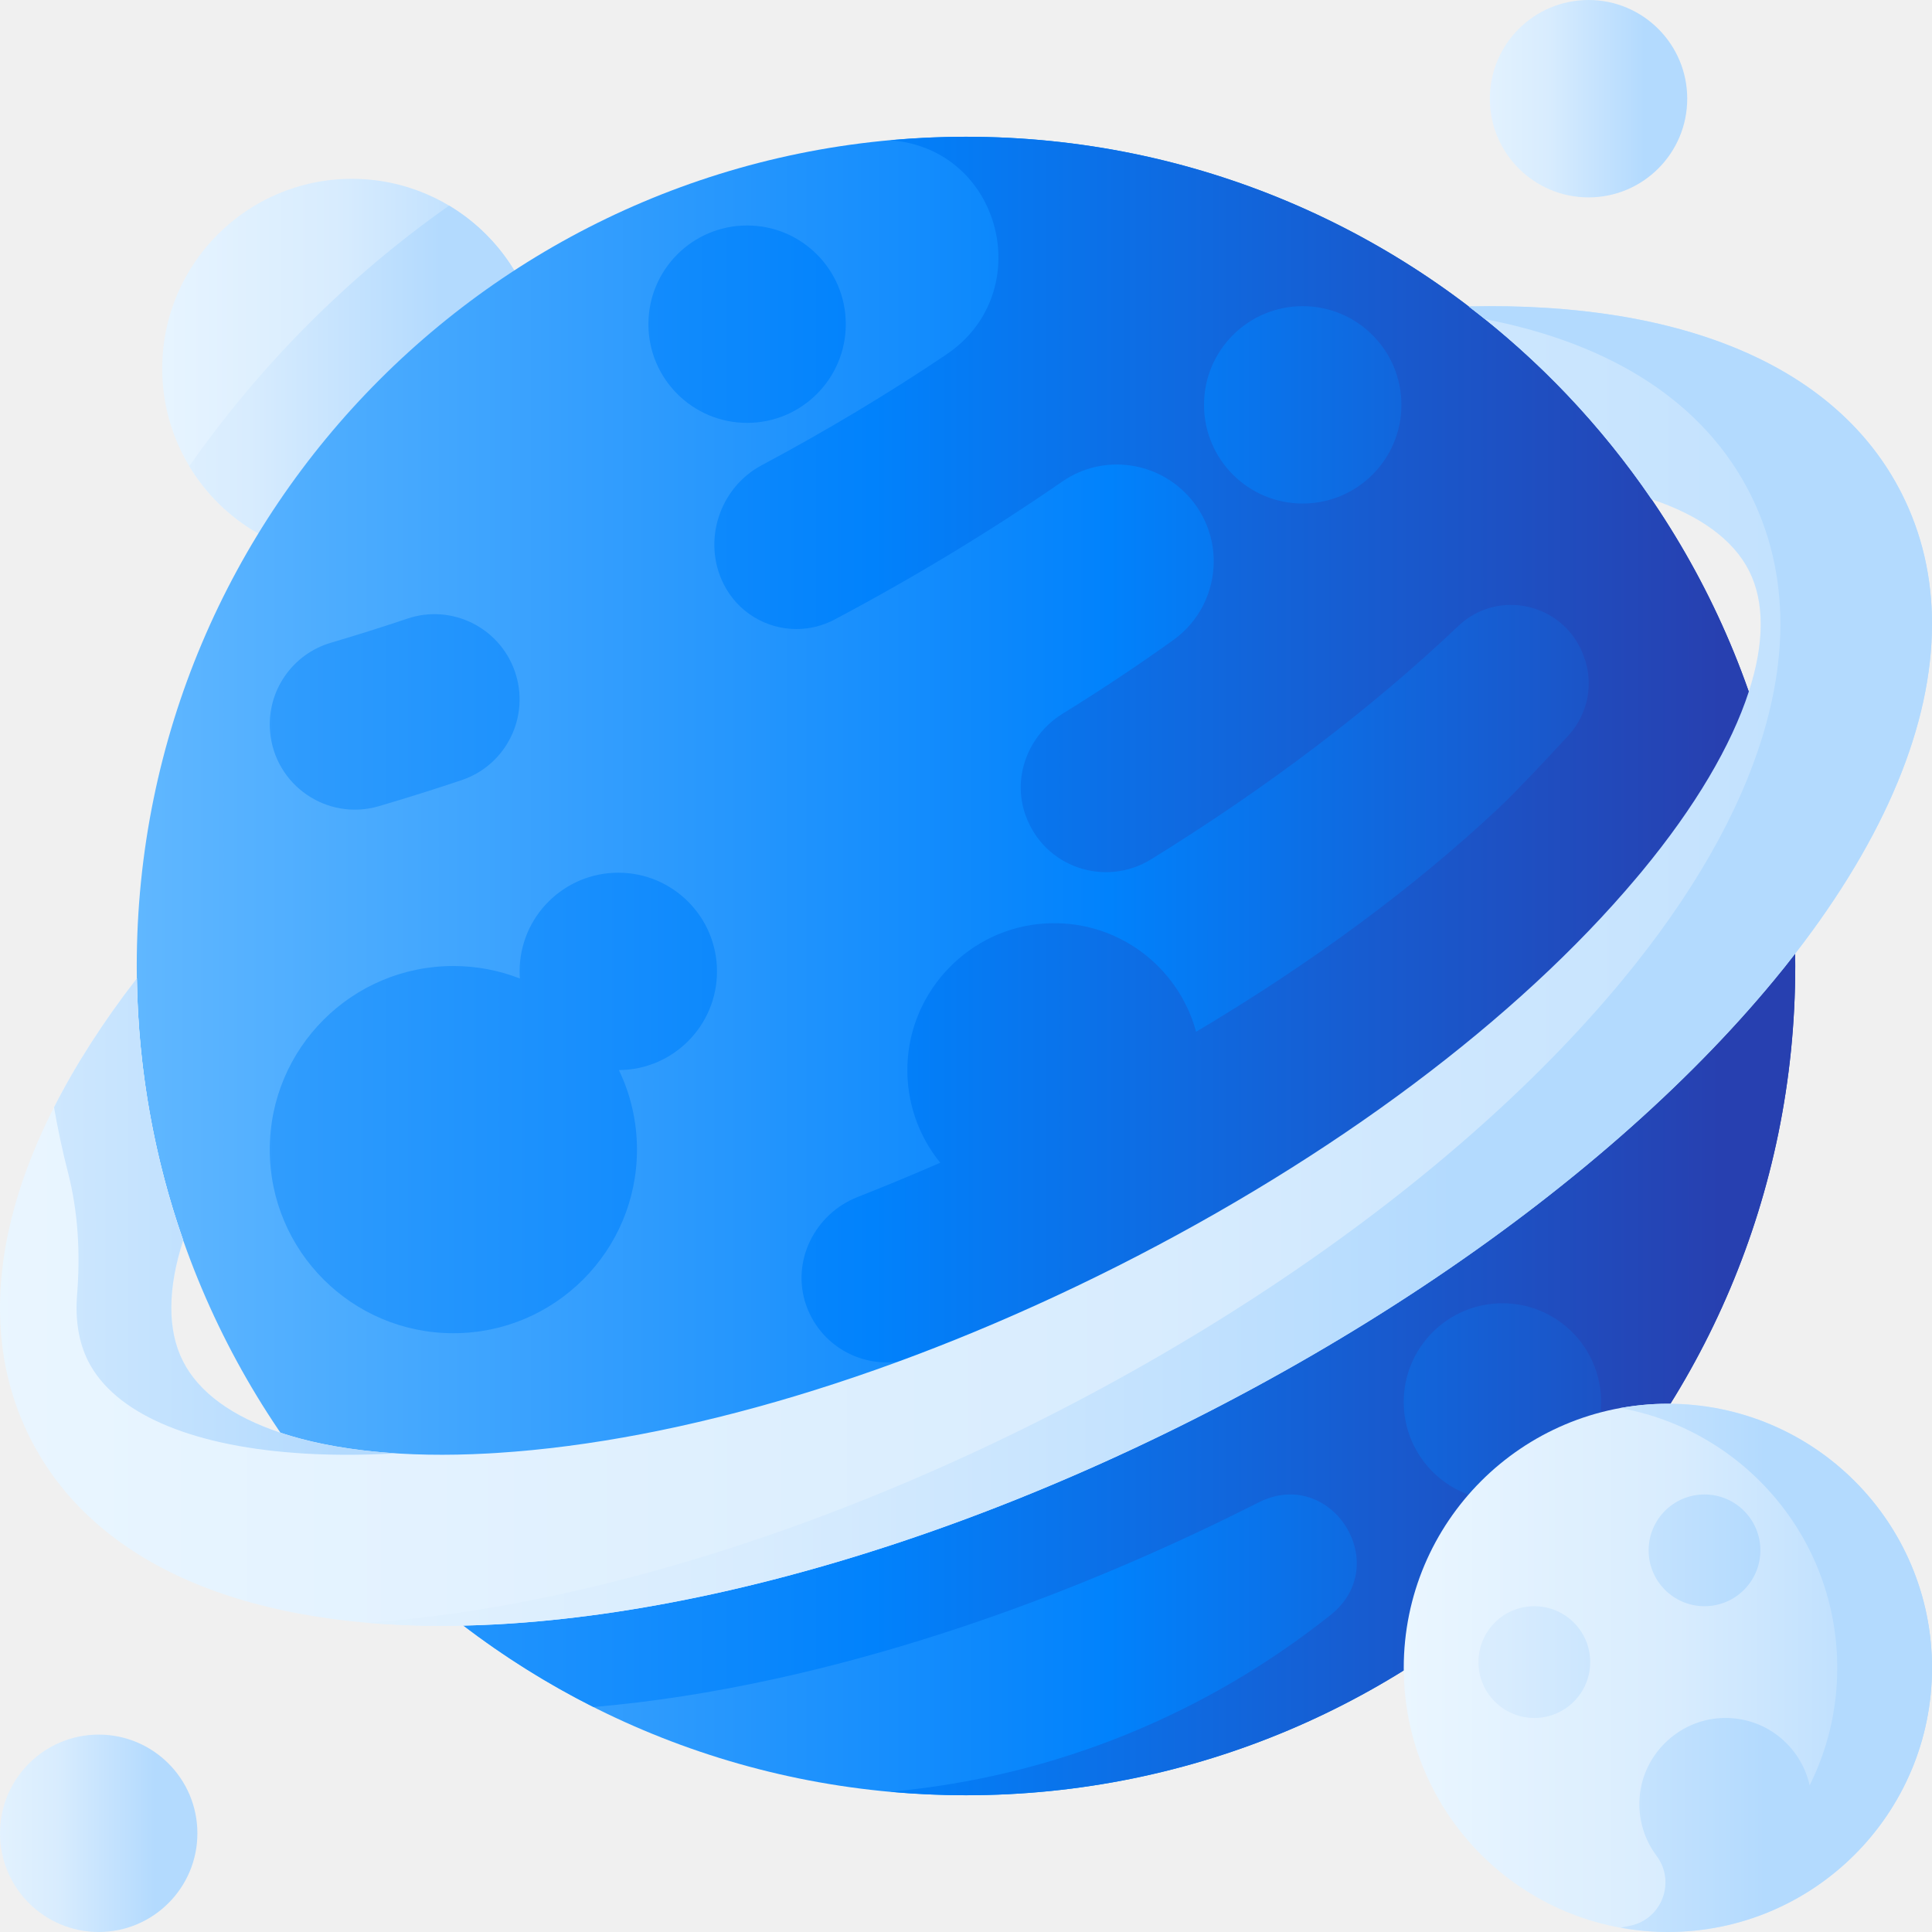
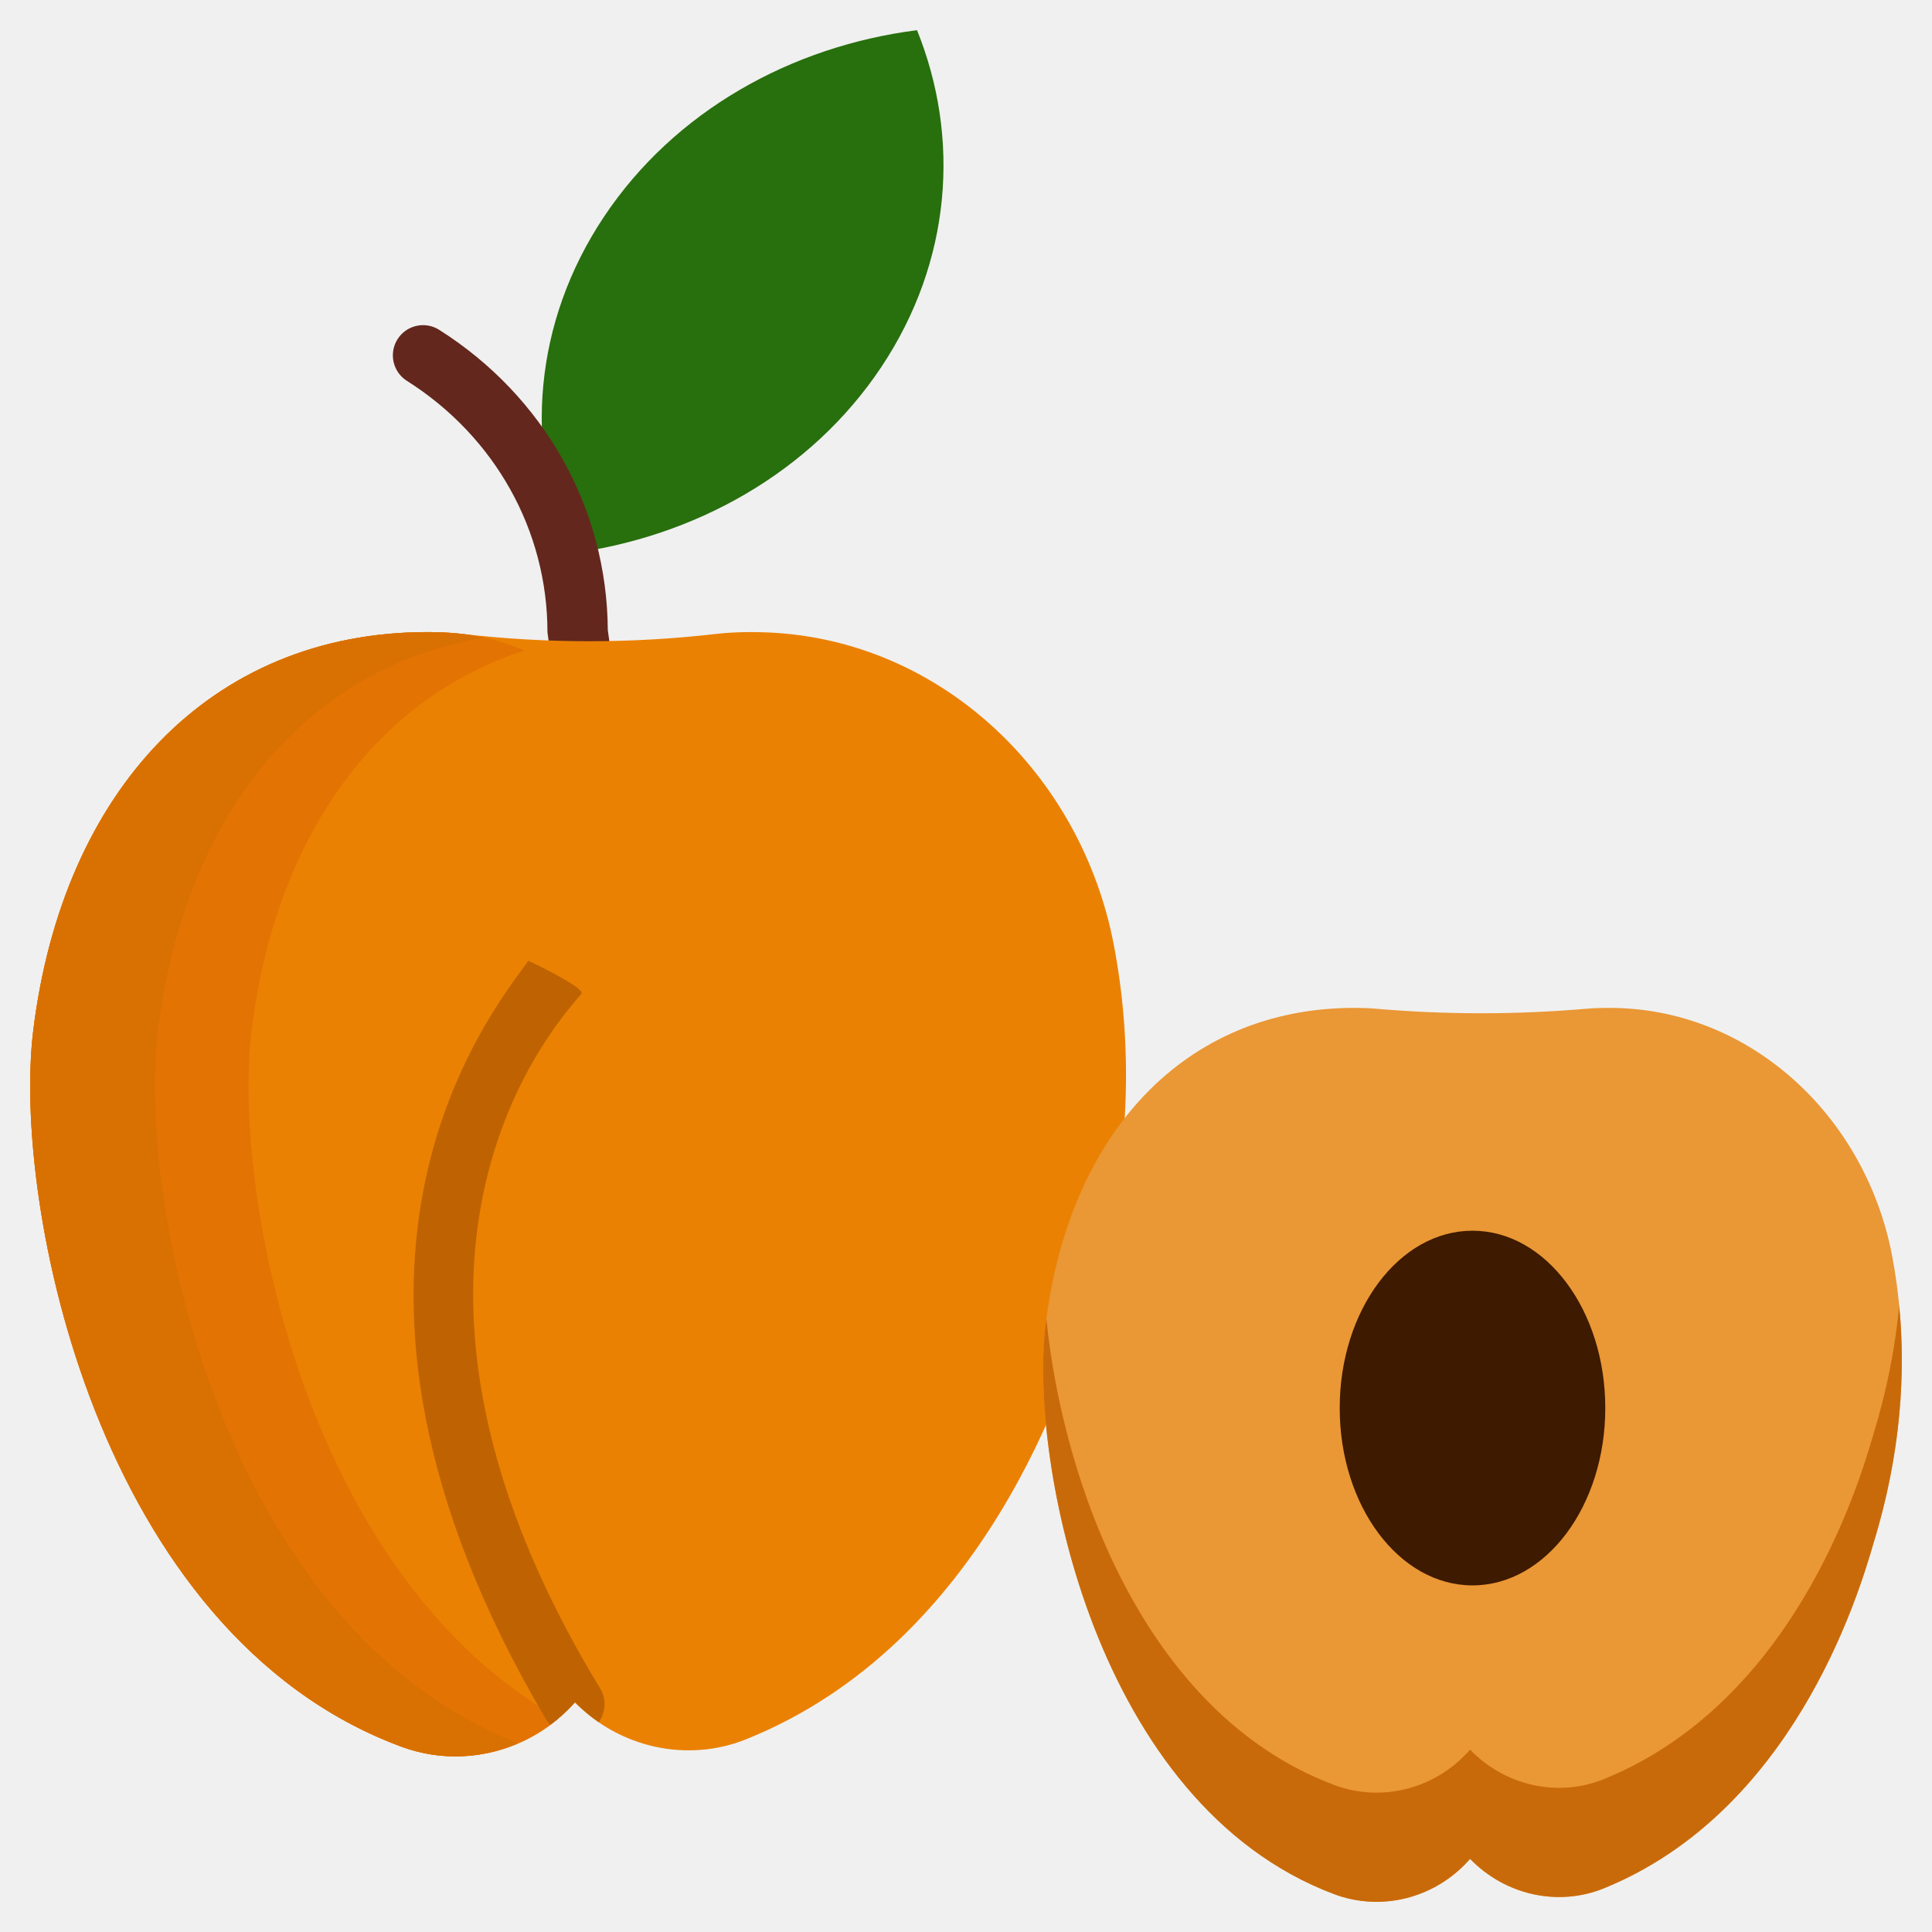
- <svg xmlns="http://www.w3.org/2000/svg" xmlns:xlink="http://www.w3.org/1999/xlink" id="Capa_1" enable-background="new 0 0 510.001 510.001" height="512" viewBox="0 0 510.001 510.001" width="512">
-   <linearGradient id="lg1">
-     <stop offset="0" stop-color="#eaf6ff" />
-     <stop offset=".521" stop-color="#d8ecfe" />
-     <stop offset="1" stop-color="#b3dafe" />
-   </linearGradient>
-   <linearGradient id="SVGID_1_" gradientUnits="userSpaceOnUse" x1="31.724" x2="140.522" xlink:href="#lg1" y1="97.273" y2="97.273" />
-   <linearGradient id="SVGID_2_" gradientUnits="userSpaceOnUse" x1="9.724" x2="116.41" xlink:href="#lg1" y1="100.809" y2="100.809" />
-   <linearGradient id="lg2">
-     <stop offset="0" stop-color="#60b7ff" />
-     <stop offset=".586" stop-color="#0182fc" />
-     <stop offset="1" stop-color="#2740b0" />
-   </linearGradient>
-   <linearGradient id="SVGID_3_" gradientUnits="userSpaceOnUse" x1="36.099" x2="473.904" xlink:href="#lg2" y1="255.001" y2="255.001" />
-   <linearGradient id="SVGID_4_" gradientUnits="userSpaceOnUse" x1="-86.666" x2="454.352" xlink:href="#lg2" y1="187.928" y2="187.928" />
-   <linearGradient id="SVGID_5_" gradientUnits="userSpaceOnUse" x1="-86.666" x2="454.352" xlink:href="#lg2" y1="291.156" y2="291.156" />
-   <linearGradient id="SVGID_6_" gradientUnits="userSpaceOnUse" x1="-86.666" x2="454.352" xlink:href="#lg2" y1="85.576" y2="85.576" />
-   <linearGradient id="SVGID_7_" gradientUnits="userSpaceOnUse" x1="-86.66" x2="454.349" xlink:href="#lg2" y1="255.001" y2="255.001" />
-   <linearGradient id="SVGID_8_" gradientUnits="userSpaceOnUse" x1="-13.87" x2="594.002" xlink:href="#lg1" y1="255.003" y2="255.003" />
-   <linearGradient id="SVGID_9_" gradientUnits="userSpaceOnUse" x1="-1.999" x2="384.106" xlink:href="#lg1" y1="255.003" y2="255.003" />
-   <linearGradient id="SVGID_10_" gradientUnits="userSpaceOnUse" x1="-130.999" x2="89.385" xlink:href="#lg1" y1="321.141" y2="321.141" />
-   <linearGradient id="SVGID_11_" gradientUnits="userSpaceOnUse" x1="370.554" x2="510.001" xlink:href="#lg1" y1="440.277" y2="440.277" />
-   <linearGradient id="SVGID_12_" gradientUnits="userSpaceOnUse" x1="322.001" x2="466.088" xlink:href="#lg1" y1="440.277" y2="440.277" />
-   <linearGradient id="SVGID_13_" gradientUnits="userSpaceOnUse" x1="322.001" x2="466.088" xlink:href="#lg1" y1="438.751" y2="438.751" />
-   <linearGradient id="SVGID_14_" gradientUnits="userSpaceOnUse" x1="322.001" x2="466.088" xlink:href="#lg1" y1="409.251" y2="409.251" />
-   <linearGradient id="SVGID_15_" gradientUnits="userSpaceOnUse" x1="381.119" x2="434.128" xlink:href="#lg1" y1="26.054" y2="26.054" />
-   <linearGradient id="SVGID_16_" gradientUnits="userSpaceOnUse" x1="-12.162" x2="40.848" xlink:href="#lg1" y1="483.947" y2="483.947" />
-   <g>
-     <g>
-       <circle cx="92.891" cy="97.273" fill="url(#SVGID_1_)" r="50.067" />
-       <path d="m49.971 123.06c18.691-26.714 41.92-50.014 68.577-68.781 14.618 8.743 24.41 24.722 24.41 42.994 0 27.651-22.416 50.067-50.067 50.067-18.219 0-34.161-9.733-42.92-24.28z" fill="url(#SVGID_2_)" />
-     </g>
-     <g>
-       <circle cx="255.001" cy="255.001" fill="url(#SVGID_3_)" r="218.903" />
-       <g>
-         <path d="m100.004 212.814c7.251-2.129 14.541-4.423 21.856-6.879 11.869-3.984 18.172-16.932 14.03-28.747l-.003-.008c-4.063-11.59-16.687-17.8-28.328-13.885-6.762 2.274-13.493 4.396-20.179 6.362-10.259 3.017-16.99 12.812-16.088 23.468 1.199 14.161 15.076 23.693 28.712 19.689z" fill="url(#SVGID_4_)" />
-         <path d="m168.146 303.471c0-7.522-1.714-14.643-4.771-20.995 14.315-.086 25.895-11.714 25.895-26.049 0-14.389-11.665-26.054-26.053-26.054s-26.053 11.665-26.053 26.054c0 .629.03 1.252.074 1.87-5.446-2.118-11.363-3.293-17.558-3.293-26.768 0-48.468 21.7-48.468 48.468s21.7 48.467 48.468 48.467c26.767-.001 48.466-21.7 48.466-48.468z" fill="url(#SVGID_5_)" />
-         <circle cx="197.216" cy="85.576" fill="url(#SVGID_6_)" r="26.053" />
-         <path d="m255.001 36.101c-6.75 0-13.42.32-20.01.92 29.45 2.17 39.08 40.22 14.81 56.57-15.23 10.25-31.56 20.05-48.76 29.24-11.15 5.96-15.69 20-10.04 31.3 3.79 7.58 11.36 11.92 19.24 11.92 3.41 0 6.89-.82 10.13-2.54 21.29-11.3 41.42-23.52 60.04-36.39 10.79-7.47 25.51-5.43 33.96 4.6 4.06 4.81 6.02 10.65 6.02 16.44 0 7.93-3.67 15.78-10.67 20.8-9.3 6.66-19.06 13.16-29.23 19.45-9.03 5.58-13.33 16.64-9.82 26.65 4.9 13.96 21.1 19.25 33.19 11.78 30.73-19 58.21-39.84 81.08-61.58 10.37-9.86 27.39-6.14 32.8 7.11.05.13.11.27.16.4 2.95 7.27 1.44 15.6-3.87 21.37-6.19 6.73-14.12 15.14-18.22 18.99-22.26 20.94-49.44 41.03-80.07 59.24-4.66-17.3-20.99-29.82-40.03-28.59-19.72 1.29-35.48 17.57-36.17 37.32-.34 9.8 2.97 18.83 8.66 25.83-7.26 3.17-14.53 6.19-21.79 9.04-11.32 4.44-17.58 16.93-13.65 28.43 4.16 12.15 17.58 18.34 29.47 13.69 11.3-4.41 22.6-9.19 33.87-14.32 62.4-28.46 117.39-65.05 157.23-104.34.37 5.14.55 10.34.55 15.57 0 5.15-.18 10.25-.53 15.3-31 31.66-73.59 61.83-122.37 86.44-56.96 28.73-115.01 46.2-163.8 49.3-.79.05-1.58.1-2.37.14-20.79 1.14-38.71-.57-52.53-4.77 18.13 20.14 39.94 36.89 64.38 49.2 15.37-1.31 31.41-3.8 47.91-7.42 40.74-8.93 84.21-24.66 126.76-46.13.3-.15.6-.3.9-.45 19.1-9.68 35.78 16.34 19.03 29.69-32.5 25.88-72.52 42.72-116.27 46.68 6.59.6 13.26.92 20.01.92 120.9 0 218.9-98 218.9-218.9s-98-218.9-218.9-218.9zm88.88 96.82c-14.39 0-26.05-11.66-26.05-26.05s11.66-26.05 26.05-26.05 26.06 11.66 26.06 26.05-11.67 26.05-26.06 26.05zm52.73 263.22c-14.39 0-26.06-11.66-26.06-26.05s11.67-26.06 26.06-26.06 26.05 11.67 26.05 26.06-11.66 26.05-26.05 26.05z" fill="url(#SVGID_7_)" />
+ <svg xmlns="http://www.w3.org/2000/svg" width="800px" height="800px" viewBox="0 0 128 128" version="1.1" xml:space="preserve">
+   <style type="text/css">
+ 	.st0{fill:#69A401;}
+ 	.st1{fill:#EFE691;}
+ 	.st2{fill:#B20000;}
+ 	.st3{fill:#DF1801;}
+ 	.st4{fill:#F40603;}
+ 	.st5{fill:#FFEEEE;}
+ 	.st6{fill:#847B3C;}
+ 	.st7{fill:#CEB600;}
+ 	.st8{fill:#F8CD02;}
+ 	.st9{fill:#F7C800;}
+ 	.st10{fill:#F6E8B9;}
+ 	.st11{fill:#F6E9CA;}
+ 	.st12{fill:#CF8A11;}
+ 	.st13{fill:#286F0D;}
+ 	.st14{fill:#63271D;}
+ 	.st15{fill:#EB8102;}
+ 	.st16{fill:#E37303;}
+ 	.st17{fill:#D97102;}
+ 	.st18{fill:#BF6302;}
+ 	.st19{fill:#EA9735;}
+ 	.st20{fill:#3E1A01;}
+ 	.st21{fill:#C96A0A;}
+ 	.st22{fill:#CE2335;}
+ 	.st23{fill:#C0242D;}
+ 	.st24{fill:#BA1A23;}
+ 	.st25{fill:#F9DCC7;}
+ 	.st26{fill:#DBE2CE;}
+ 	.st27{fill:#7D4B12;}
+ 	.st28{fill:#75480C;}
+ 	.st29{fill:#66410C;}
+ 	.st30{fill:#88550D;}
+ 	.st31{fill:#FFFEE9;}
+ 	.st32{fill:#9B9F1A;}
+ 	.st33{fill:#F6E177;}
+ 	.st34{fill:#443A00;}
+ 	.st35{fill:#305209;}
+ 	.st36{fill:#7F7C04;}
+ 	.st37{fill:#BAB424;}
+ 	.st38{fill:#F7CF43;}
+ 	.st39{fill:#DE940E;}
+ 	.st40{fill:#5F570A;}
+ 	.st41{fill:#175424;}
+ 	.st42{fill:#215B25;}
+ 	.st43{fill:#1B5020;}
+ 	.st44{fill:#C0F9C0;}
+ 	.st45{fill:#F3DA78;}
+ 	.st46{fill:#BC441C;}
+ 	.st47{fill:#148E2E;}
+ 	.st48{fill:#283767;}
+ 	.st49{fill:#425285;}
+ 	.st50{fill:#CFDFFF;}
+ 	.st51{fill:#1F2C55;}
+ 	.st52{fill:#776220;}
+ 	.st53{fill:#90236B;}
+ 	.st54{fill:#5D1A47;}
+ 	.st55{fill:#99499A;}
+ 	.st56{fill:#FCCAFA;}
+ 	.st57{fill:#917C31;}
+ 	.st58{fill:#F4C435;}
+ 	.st59{fill:#F1BC02;}
+ 	.st60{fill:#F0B102;}
+ 	.st61{fill:#F1F7BA;}
+ 	.st62{fill:#E3DCB9;}
+ 	.st63{fill:#BD6800;}
+ 	.st64{fill:#E19704;}
+ 	.st65{fill:#B2CA2B;}
+ 	.st66{fill:#AFC20F;}
+ 	.st67{fill:#B9CB00;}
+ 	.st68{fill:#E5F392;}
+ 	.st69{fill:#F78202;}
+ 	.st70{fill:#F79613;}
+ 	.st71{fill:#331F07;}
+ 	.st72{fill:#402B16;}
+ 	.st73{fill:#669404;}
+ 	.st74{fill:#F58E13;}
+ 	.st75{fill:#D87117;}
+ 	.st76{fill:#216604;}
+ 	.st77{fill:#286D08;}
+ 	.st78{fill:#C8C625;}
+ 	.st79{fill:#2C441F;}
+ 	.st80{fill:#F1E6BF;}
+ 	.st81{fill:#F2BE2E;}
+ 	.st82{fill:#BF8F33;}
+ 	.st83{fill:#568804;}
+ 	.st84{fill:#669614;}
+ 	.st85{fill:#688E0C;}
+ 	.st86{fill:#4C7005;}
+ 	.st87{fill:#A0CA49;}
+ 	.st88{fill:#99BD70;}
+ 	.st89{fill:#78AA25;}
+ 	.st90{fill:#4B7C23;}
+ 	.st91{fill:#EADBC8;}
+ 	.st92{fill:#F0D5B0;}
+ 	.st93{fill:#DF2B2B;}
+ 	.st94{fill:#D1262C;}
+ 	.st95{fill:#B7252C;}
+ 	.st96{fill:#46670C;}
+ 	.st97{fill:#F49D5B;}
+ 	.st98{fill:#F57A55;}
+ 	.st99{fill:#F1C3A7;}
+ 	.st100{fill:#CC0917;}
+ 	.st101{fill:#DC1035;}
+ 	.st102{fill:#9BAC0F;}
+ 	.st103{fill:#667A1D;}
+ 	.st104{fill:#7A9D18;}
+ 	.st105{fill:#F6F7E6;}
+ 	.st106{fill:#F0194D;}
+ 	.st107{fill:#362420;}
+ 	.st108{fill:#530618;}
+ 	.st109{fill:#44041A;}
+ 	.st110{fill:#490419;}
+ 	.st111{fill:#F8A459;}
+ 	.st112{fill:#871B22;}
+ 	.st113{fill:#600613;}
+ 	.st114{fill:#F8C790;}
+ 	.st115{fill:#447832;}
+ 	.st116{fill:#7C473D;}
+ 	.st117{fill:#441432;}
+ 	.st118{fill:#51163F;}
+ 	.st119{fill:#5B1A41;}
+ 	.st120{fill:#FCEBF9;}
+ 	.st121{fill:#ECE5CE;}
+ 	.st122{fill:#BC3E2C;}
+ 	.st123{fill:#A60F26;}
+ 	.st124{fill:#C61632;}
+ 	.st125{fill:#BD1331;}
+ 	.st126{fill:#F8B772;}
+ 	.st127{fill:#F7DDAC;}
+ 	.st128{fill:#850E11;}
+ 	.st129{fill:#191200;}
+ 	.st130{fill:#553D2D;}
+ 	.st131{fill:#F9E2D2;}
+ 	.st132{fill:#CA8937;}
+ 	.st133{fill:#462D16;}
+ 	.st134{fill:#6D8916;}
+ 	.st135{fill:#96B54E;}
+ 	.st136{fill:#E3E2DE;}
+ 	.st137{fill:#261811;}
+ 	.st138{fill:#525C11;}
+ 	.st139{fill:#14581E;}
+ 	.st140{fill:#3D7712;}
+ 	.st141{fill:#9BC148;}
+ 	.st142{fill:#E22434;}
+ 	.st143{fill:#C6DD9E;}
+ 	.st144{fill:#F89A07;}
+ 	.st145{fill:#F7A410;}
+ 	.st146{fill:#F8AB19;}
+ 	.st147{fill:#F7B81C;}
+ 	.st148{fill:#E5870A;}
+ 	.st149{fill:#97A304;}
+ 	.st150{fill:#A88C5C;}
+ 	.st151{fill:#ADC21E;}
+ 	.st152{fill:#A3BA0B;}
+ 	.st153{fill:#8D9E08;}
+ 	.st154{fill:#E0DAB9;}
+ 	.st155{fill:#684219;}
+ 	.st156{fill:#777F05;}
+ 	.st157{fill:#F2E9C4;}
+ 	.st158{fill:#CBB465;}
+ 	.st159{fill:#FFF5CA;}
+ 	.st160{fill:#E52828;}
+ 	.st161{fill:#F87302;}
+ 	.st162{fill:#FF7B22;}
+ 	.st163{fill:#FC7F10;}
+ 	.st164{fill:#F8A200;}
+ 	.st165{fill:#F8DC91;}
+ 	.st166{fill:#FFFFFF;}
+ 	.st167{fill:#F5D7D5;}
+ 	.st168{fill:#EDA07A;}
+ 	.st169{fill:#FCBEBE;}
+ 	.st170{fill:#EAD991;}
+ 	.st171{fill:#582612;}
+ </style>
+   <g id="_x33_0_Mulberry" />
+   <g id="_x32_9_Star_Fruit" />
+   <g id="_x32_8_Apricot">
+     <g id="XMLID_246_">
+       <g id="XMLID_758_">
+         <g id="XMLID_761_">
+           <path class="st13" d="M40.012,14.365c-4.668,7.006-5.243,15.195-2.368,22.32      c8.327-1.057,16.075-5.359,20.744-12.366S63.631,9.126,60.756,2C52.428,3.057,44.68,7.359,40.012,14.365z" id="XMLID_804_" />
+           <path class="st14" d="M38.666,46.738c-0.982,0-1.839-0.724-1.979-1.725l-0.417-3.131c0-6.737-3.48-12.962-9.311-16.649      c-0.934-0.591-1.211-1.826-0.621-2.76c0.59-0.933,1.826-1.212,2.759-0.621c6.955,4.4,11.124,11.826,11.171,19.889l0.379,2.722      c0.152,1.094-0.611,2.104-1.705,2.256C38.85,46.732,38.757,46.738,38.666,46.738z" />
+         </g>
+         <path class="st15" d="M38.095,112.786c2.954,3.01,7.439,4.016,11.351,2.441     c15.772-6.352,21.347-23.904,22.756-28.739c3.009-9.633,2.747-17.837,1.593-23.878c-2.181-11.417-11.51-20.183-22.834-20.705     c-0.401-0.018-0.804-0.028-1.209-0.028c-0.853,0-1.616,0.042-2.318,0.123c-5.572,0.644-11.218,0.644-16.79,0     c-0.703-0.081-1.465-0.123-2.318-0.123c-14.425,0-24.168,10.548-26.119,26.384C0.799,79.669,6.4,108.229,26.579,115.719     c4.008,1.488,8.524,0.35,11.404-2.81L38.095,112.786L38.095,112.786z" id="XMLID_805_" />
+         <path class="st16" d="M16.671,68.261c1.562-12.682,8.126-21.967,18.086-25.164     c-1.907-0.787-3.704-1.22-6.433-1.22c-14.425,0-24.168,10.548-26.119,26.384c-1.406,11.409,4.197,39.976,24.383,47.46     c3.584,1.329,7.567,0.553,10.43-1.888C20.122,104.295,15.364,78.869,16.671,68.261z" id="XMLID_1757_" />
+         <path class="st17" d="M10.471,68.261c1.74-14.128,9.687-24.041,21.623-26.016     c-1.096-0.239-2.294-0.369-3.771-0.369c-14.425,0-24.168,10.548-26.119,26.384c-1.406,11.409,4.197,39.976,24.383,47.46     c2.561,0.95,5.327,0.823,7.743-0.216C14.578,107.721,9.078,79.57,10.471,68.261z" id="XMLID_1712_" />
+         <path class="st18" d="M39.766,111.864c-17.678-29.032-2.169-44.837-1.244-46.024     c0.279-0.356-2.922-1.913-3.517-2.191c-2.524,3.524-16.456,20.449,1.195,50.305c0.073,0.123,0.164,0.225,0.256,0.327     c0.545-0.404,1.059-0.858,1.527-1.372l0.112-0.123h0c0.485,0.494,1.015,0.929,1.573,1.313     C40.121,113.457,40.201,112.579,39.766,111.864z" id="XMLID_1892_" />
      </g>
-       <path d="m502.031 130.351c-16.81-33.33-57.24-50.74-114.34-49.47 18.68 14.26 35 31.46 48.27 50.91 12.64 4.21 21.57 10.62 25.75 18.9 4.18 8.27 4.03 19.24-.07 31.89-4.6 14.16-14.15 30.42-28.16 47.37-.5.6-1 1.2-1.51 1.8-31.48 37.42-80.02 73.74-136.99 102.49-56.96 28.73-115.01 46.2-163.8 49.3-.79.05-1.58.1-2.37.14-21.93 1.2-40.67-.77-54.77-5.48-12.64-4.21-21.57-10.62-25.75-18.9-4.18-8.27-4.03-19.23.07-31.88-7.6-21.7-11.88-44.96-12.23-69.17-34.97 45.18-44.99 88.06-28.16 121.4 16.24 32.2 54.52 49.54 108.57 49.54 1.9 0 3.82-.02 5.77-.07 2.94-.06 5.93-.18 8.96-.34 18.17-.99 37.41-3.73 57.3-8.09 40.74-8.93 84.21-24.66 126.76-46.13 42.54-21.47 81.02-47.09 112.41-74.55 15.33-13.41 28.97-27.26 40.56-41.29 1.93-2.33 3.79-4.65 5.57-6.97 23.89-30.86 36.13-60.64 36.13-87.05 0-12.26-2.64-23.78-7.97-34.35z" fill="url(#SVGID_8_)" />
-       <path d="m510.001 164.701c0 26.41-12.24 56.19-36.13 87.05-1.78 2.32-3.64 4.64-5.57 6.97-11.59 14.03-25.23 27.88-40.56 41.29-31.39 27.46-69.87 53.08-112.41 74.55-42.55 21.47-86.02 37.2-126.76 46.13-19.89 4.36-39.13 7.1-57.3 8.09-3.03.16-6.02.28-8.96.34-1.95.05-3.87.07-5.77.07-6.71 0-13.18-.27-19.4-.8 6.96-.52 14.07-1.28 21.31-2.29 9.82-1.36 19.88-3.17 30.1-5.41 40.74-8.93 84.21-24.66 126.76-46.13 42.54-21.47 81.02-47.09 112.41-74.55 15.33-13.41 28.97-27.26 40.56-41.29 18.41-22.28 30.83-44.09 37.05-64.58 3.09-10.17 4.65-20.02 4.65-29.44 0-12.26-2.64-23.78-7.97-34.35-12.05-23.89-36.25-39.6-70.03-46.11-1.41-1.14-2.84-2.26-4.29-3.36 57.1-1.27 97.53 16.14 114.34 49.47 5.33 10.57 7.97 22.09 7.97 34.35z" fill="url(#SVGID_9_)" />
-       <path d="m74.032 378.201c-12.64-4.21-21.57-10.62-25.74-18.9-4.18-8.27-4.03-19.23.07-31.88-3.588-10.239-6.427-20.812-8.463-31.68-2.29-12.172-3.582-24.697-3.767-37.49-8.93 11.537-16.222 22.923-21.867 34.039.997 5.81 2.227 11.54 3.677 17.182 2.701 10.513 3.277 21.413 2.414 32.233-.534 6.692.411 12.631 2.916 17.595 6.88 13.62 26.58 22.16 54.51 24.23 8.23.62 17.16.67 26.69.12 0-.01 0-.01 0-.01-11.631-.739-21.891-2.589-30.44-5.439z" fill="url(#SVGID_10_)" />
-     </g>
-     <g>
-       <circle cx="440.277" cy="440.277" fill="url(#SVGID_11_)" r="69.723" />
-       <g>
-         <path d="m440.278 370.554c-4.271 0-8.446.405-12.506 1.14 32.536 5.896 57.218 34.347 57.218 68.583 0 11.15-2.632 21.678-7.286 31.021-2.359-10.62-12.135-18.449-23.616-17.755-11.157.674-20.339 9.637-21.257 20.777-.482 5.852 1.252 11.288 4.455 15.56 5.085 6.783 1.517 16.574-6.756 18.422-.912.204-1.832.39-2.757.558 4.059.736 8.234 1.14 12.506 1.14 38.507 0 69.723-31.216 69.723-69.723s-31.218-69.723-69.724-69.723z" fill="url(#SVGID_12_)" />
-         <circle cx="405.022" cy="438.751" fill="url(#SVGID_13_)" r="14.75" />
-         <circle cx="449.946" cy="409.251" fill="url(#SVGID_14_)" r="14.75" />
+       <g id="XMLID_245_">
+         <path class="st19" d="M97.396,123.153c2.316,2.394,5.825,3.194,8.889,1.943     c12.362-5.049,16.732-19.007,17.836-22.853c2.358-7.659,2.152-14.182,1.248-18.985c-1.709-9.077-9.019-16.047-17.892-16.462     c-0.314-0.015-0.63-0.022-0.947-0.022c-0.51,0-0.977,0.019-1.415,0.057c-4.65,0.401-9.309,0.401-13.959,0     c-0.437-0.038-0.905-0.057-1.415-0.057c-11.303,0-18.937,8.387-20.466,20.978c-1.101,9.071,3.288,31.784,19.106,37.735     c3.138,1.181,6.671,0.277,8.929-2.236L97.396,123.153L97.396,123.153z" id="XMLID_243_" />
+         <ellipse class="st20" cx="97.557" cy="93.287" id="XMLID_244_" rx="8.797" ry="11.749" />
+         <path class="st21" d="M124.121,95.01c-1.104,3.845-5.473,17.804-17.836,22.853     c-3.064,1.251-6.573,0.451-8.889-1.943l-0.088,0.098c-2.257,2.513-5.79,3.417-8.929,2.236     c-12.638-4.755-17.976-20.205-19.051-30.853c-0.016,0.119-0.04,0.232-0.054,0.352c-1.101,9.071,3.288,31.784,19.106,37.735     c3.138,1.181,6.671,0.277,8.929-2.236l0.088-0.098c2.316,2.394,5.825,3.194,8.889,1.943     c12.362-5.049,16.732-19.007,17.836-22.853c1.863-6.053,2.123-11.392,1.704-15.738C125.579,89.14,125.052,91.985,124.121,95.01z" id="XMLID_2019_" />
      </g>
    </g>
-     <circle cx="419.334" cy="26.054" fill="url(#SVGID_15_)" r="26.053" />
-     <circle cx="26.053" cy="483.947" fill="url(#SVGID_16_)" r="26.053" />
  </g>
+   <g id="_x32_7_Litchi" />
+   <g id="_x32_6_Kiwi" />
+   <g id="_x32_5_Jackfruit" />
+   <g id="_x32_4_Avacado" />
+   <g id="_x32_3_Blueberry" />
+   <g id="_x32_2_Purple_Grapes" />
+   <g id="_x32_1_Melon" />
+   <g id="_x32_0_Green_Grapes" />
+   <g id="_x31_9_Papaya" />
+   <g id="_x31_8_Pineapple" />
+   <g id="_x31_7_Banana" />
+   <g id="_x31_6_Tender_Coconut" />
+   <g id="_x31_5_Strawberry" />
+   <g id="_x31_4_Dragon_Fruit" />
+   <g id="_x31_3_Plum" />
+   <g id="_x31_2_Fig" />
+   <g id="_x31_1_Peach" />
+   <g id="_x31_0_Cherry" />
+   <g id="_x30_9_Sapota" />
+   <g id="_x30_8_Custard_Apple" />
+   <g id="_x30_7_Watermelon" />
+   <g id="_x30_6_Mango" />
+   <g id="_x30_5_Pear" />
+   <g id="_x30_4_Guava" />
+   <g id="_x30_3_Pomegranate" />
+   <g id="_x30_2_Orange" />
+   <g id="_x30_1_Apple" />
</svg>
